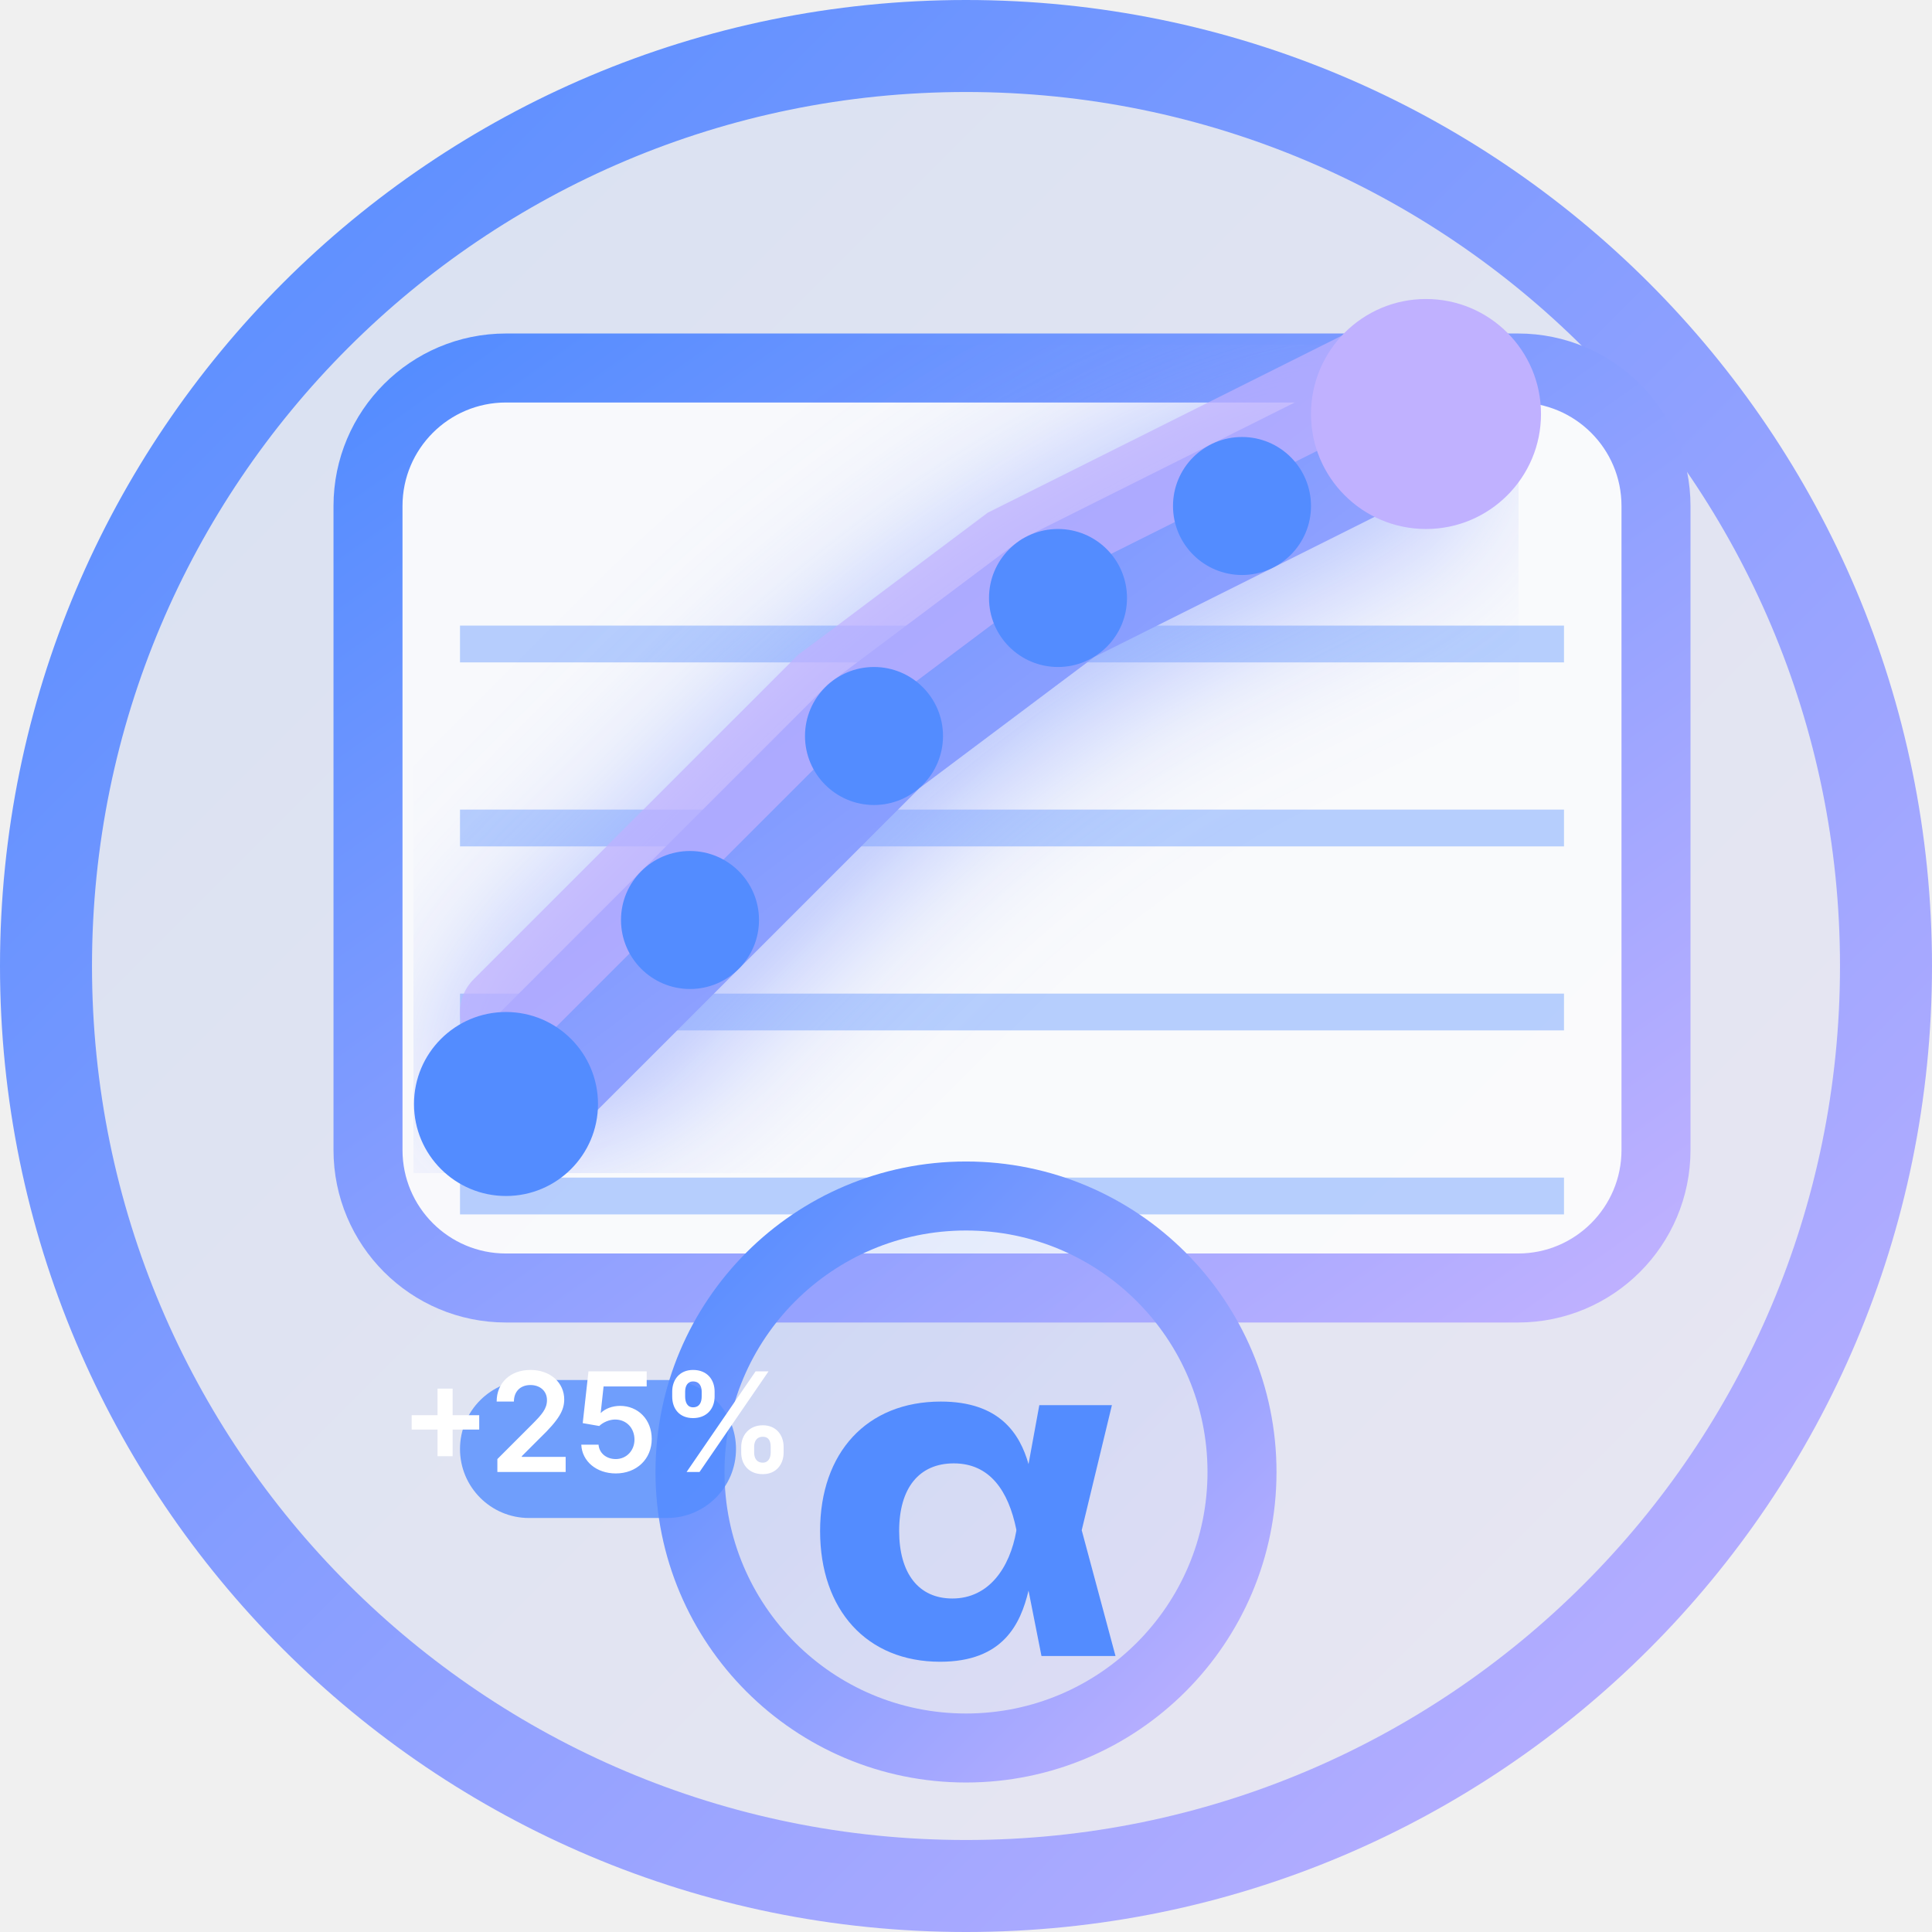
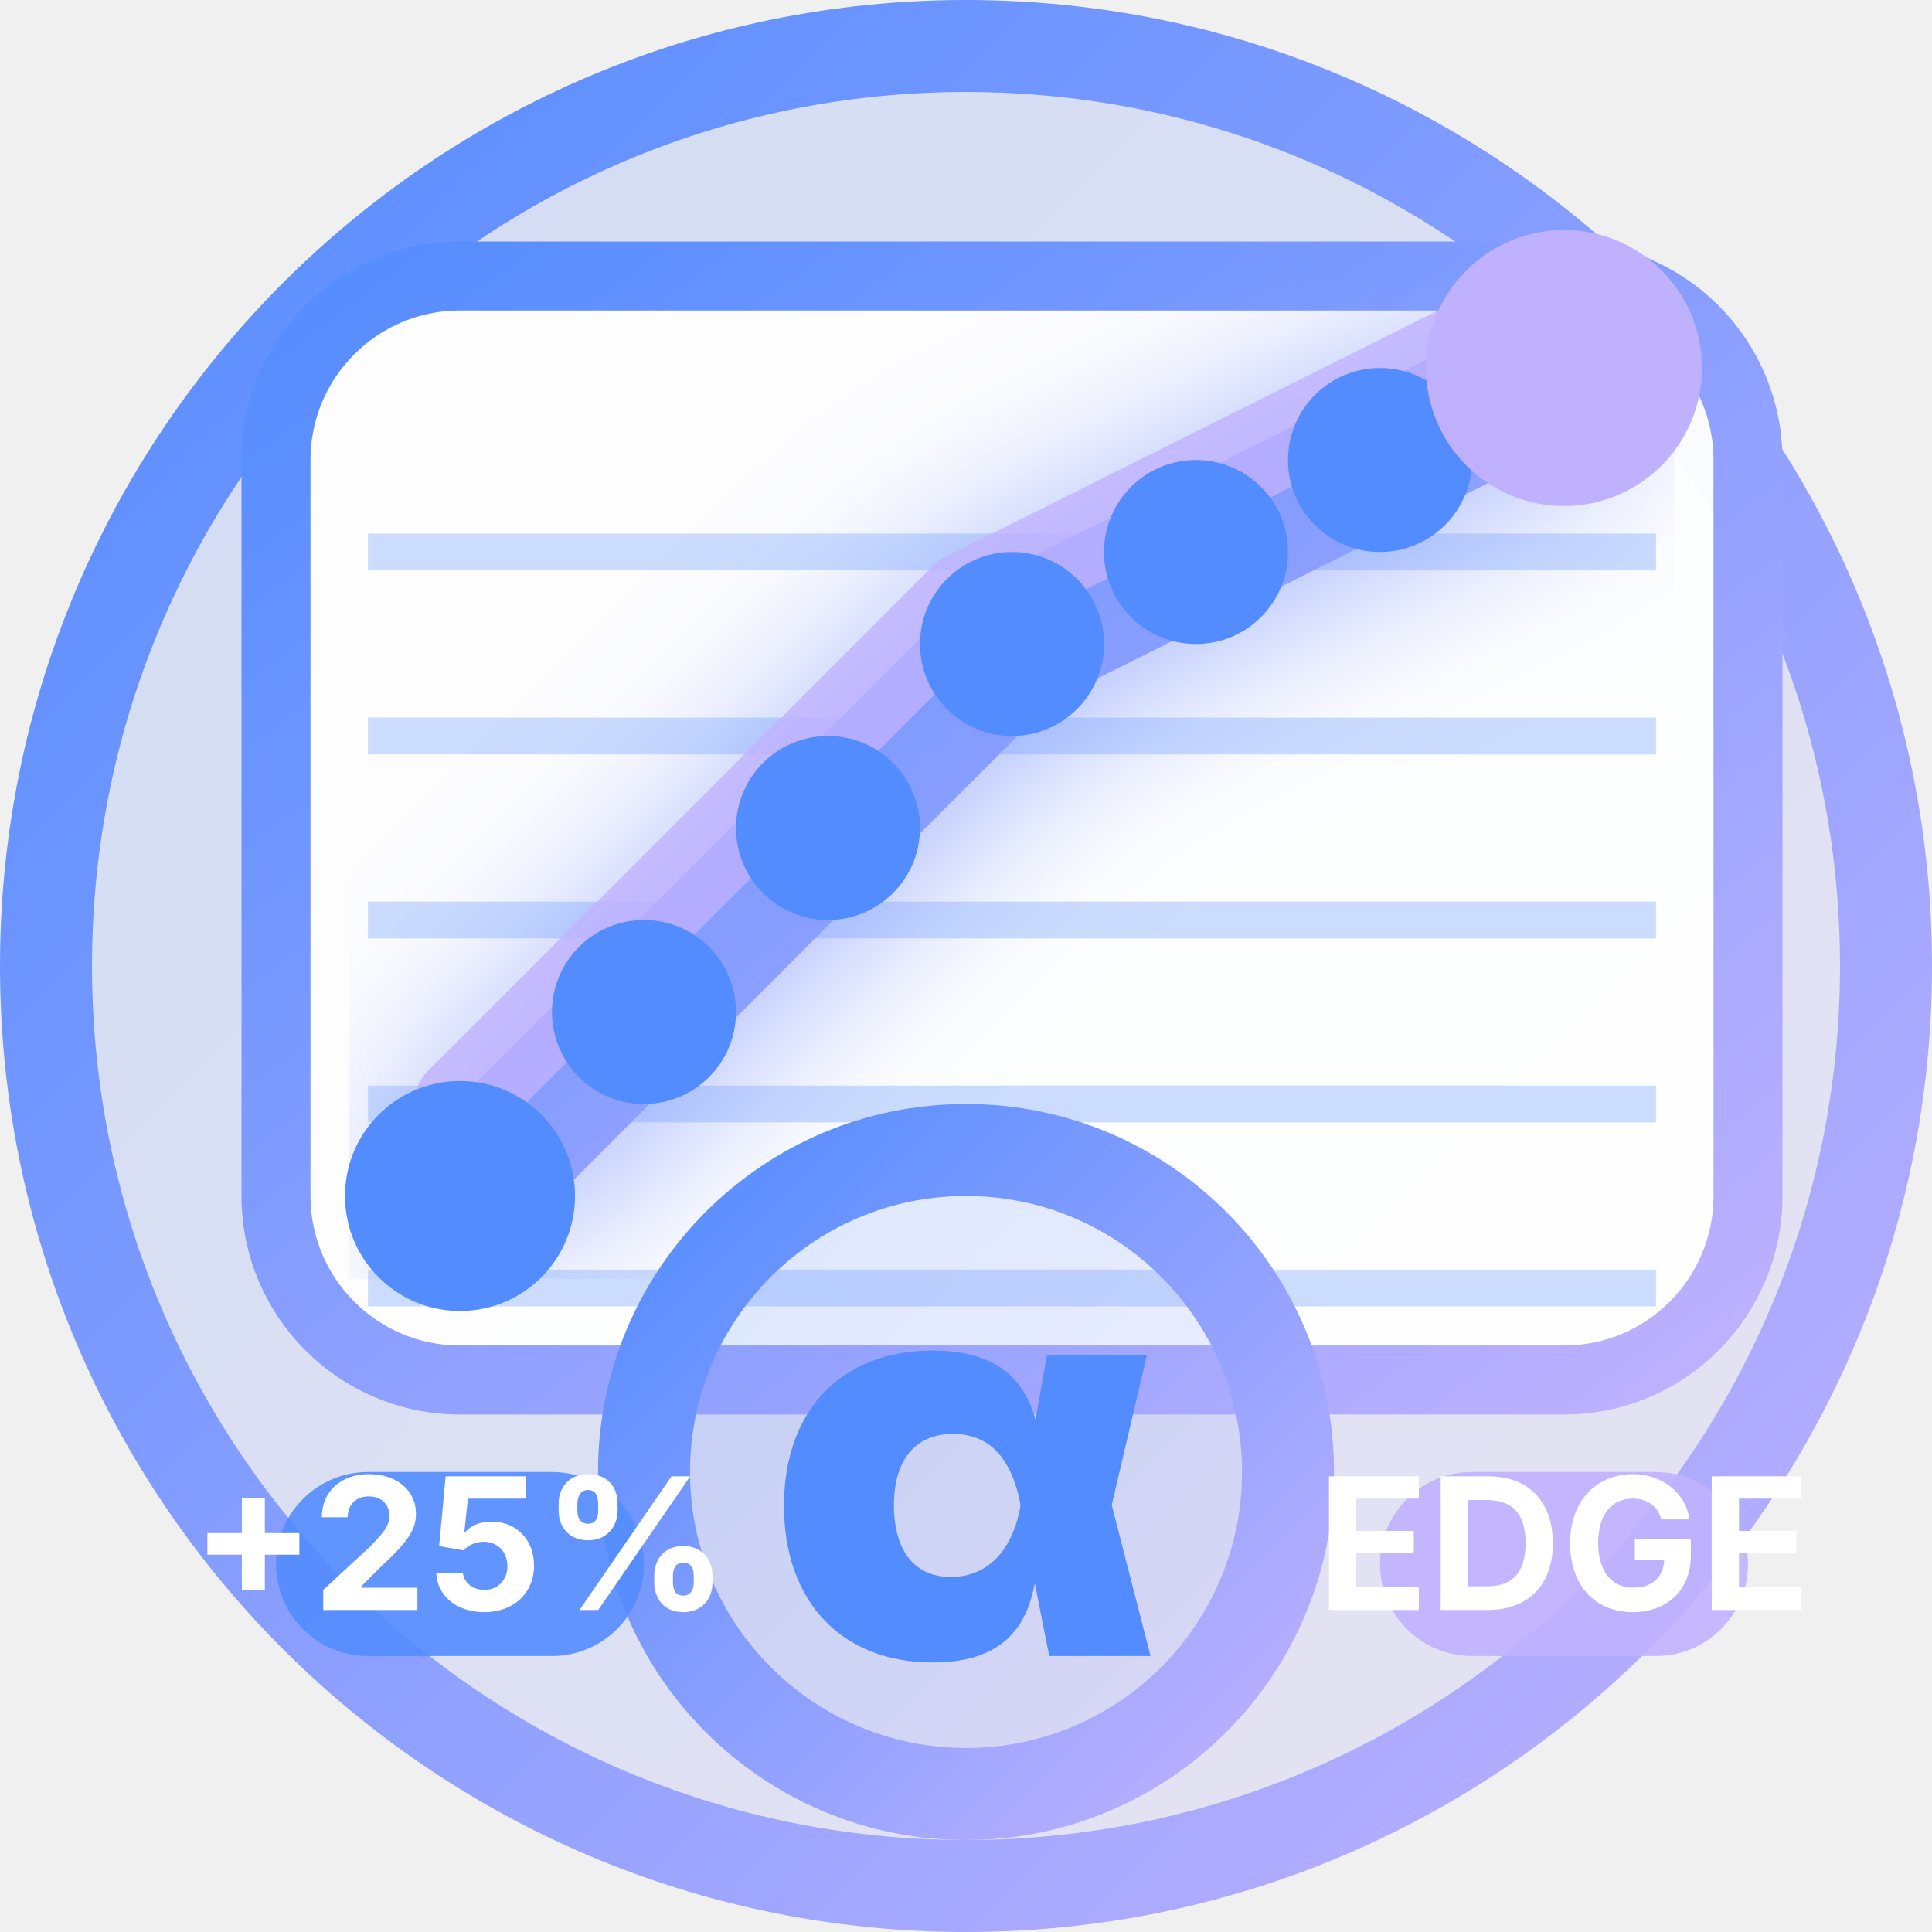
<svg xmlns="http://www.w3.org/2000/svg" width="42" height="42" viewBox="0 0 42 42" fill="none">
  <defs>
    <linearGradient id="alphaGradient" x1="0%" y1="0%" x2="100%" y2="100%">
-       <stop offset="0%" style="stop-color:#538CFF;stop-opacity:0.15" />
-       <stop offset="100%" style="stop-color:#C0B1FF;stop-opacity:0.15" />
+       <stop offset="0%" style="stop-color:#538CFF;stop-opacity:0.2" />
+       <stop offset="100%" style="stop-color:#C0B1FF;stop-opacity:0.2" />
    </linearGradient>
    <linearGradient id="alphaStroke" x1="0%" y1="0%" x2="100%" y2="100%">
      <stop offset="0%" style="stop-color:#538CFF" />
      <stop offset="100%" style="stop-color:#C0B1FF" />
    </linearGradient>
-     <filter id="glow">
+     <filter id="alphaGlow">
      <feGaussianBlur stdDeviation="2" result="coloredBlur" />
      <feMerge>
        <feMergeNode in="coloredBlur" />
        <feMergeNode in="SourceGraphic" />
      </feMerge>
    </filter>
  </defs>
  <circle cx="21" cy="21" r="20" fill="url(#alphaGradient)" stroke="url(#alphaStroke)" stroke-width="2" />
-   <g transform="translate(6, 6)">
-     <rect x="2" y="2" width="28" height="20" rx="3" fill="rgba(255,255,255,0.8)" stroke="url(#alphaStroke)" stroke-width="1.5" />
-     <path d="M4 8 L28 8" stroke="#538CFF" stroke-width="0.8" opacity="0.4" />
-     <path d="M4 12 L28 12" stroke="#538CFF" stroke-width="0.8" opacity="0.4" />
-     <path d="M4 16 L28 16" stroke="#538CFF" stroke-width="0.8" opacity="0.4" />
-     <path d="M4 20 L28 20" stroke="#538CFF" stroke-width="0.8" opacity="0.4" />
-     <path d="M5 18 L9 14 L13 10 L17 7 L21 5 L25 3" stroke="url(#alphaStroke)" stroke-width="3" fill="none" stroke-linecap="round" filter="url(#glow)" />
-     <path d="M5 16 L8 13 L12 9 L16 6 L20 4 L24 2" stroke="#C0B1FF" stroke-width="2" fill="none" stroke-linecap="round" opacity="0.7" />
-     <circle cx="5" cy="18" r="2" fill="#538CFF" />
-     <circle cx="9" cy="14" r="1.5" fill="#538CFF" />
-     <circle cx="13" cy="10" r="1.5" fill="#538CFF" />
-     <circle cx="17" cy="7" r="1.5" fill="#538CFF" />
-     <circle cx="21" cy="5" r="1.5" fill="#538CFF" />
-     <circle cx="25" cy="3" r="2.5" fill="#C0B1FF" />
-     <circle cx="15" cy="26" r="6" fill="url(#alphaGradient)" stroke="url(#alphaStroke)" stroke-width="1.5" />
-     <text x="15" y="30" font-family="Inter, sans-serif" font-size="10" font-weight="800" fill="#538CFF" text-anchor="middle">α</text>
-     <rect x="4" y="24" width="6" height="3" rx="1.5" fill="#538CFF" opacity="0.8" />
-     <text x="7" y="26" font-family="Inter, sans-serif" font-size="3" font-weight="600" fill="white" text-anchor="middle">+25%</text>
+   <g transform="translate(4, 4)">
+     <rect x="2" y="2" width="32" height="24" rx="4" fill="rgba(255,255,255,0.95)" stroke="url(#alphaStroke)" stroke-width="1.5" />
+     <path d="M4 8 L32 8" stroke="#538CFF" stroke-width="0.8" opacity="0.3" />
+     <path d="M4 12 L32 12" stroke="#538CFF" stroke-width="0.8" opacity="0.3" />
+     <path d="M4 16 L32 16" stroke="#538CFF" stroke-width="0.8" opacity="0.3" />
+     <path d="M4 20 L32 20" stroke="#538CFF" stroke-width="0.8" opacity="0.3" />
+     <path d="M4 24 L32 24" stroke="#538CFF" stroke-width="0.8" opacity="0.3" />
+     <path d="M6 22 L10 18 L14 14 L18 10 L22 8 L26 6 L30 4" stroke="url(#alphaStroke)" stroke-width="3" fill="none" stroke-linecap="round" filter="url(#alphaGlow)" />
+     <path d="M6 20 L9 17 L13 13 L17 9 L21 7 L25 5 L29 3" stroke="#C0B1FF" stroke-width="2" fill="none" stroke-linecap="round" opacity="0.8" />
+     <circle cx="6" cy="22" r="2.5" fill="#538CFF" />
+     <circle cx="10" cy="18" r="2" fill="#538CFF" />
+     <circle cx="14" cy="14" r="2" fill="#538CFF" />
+     <circle cx="18" cy="10" r="2" fill="#538CFF" />
+     <circle cx="22" cy="8" r="2" fill="#538CFF" />
+     <circle cx="26" cy="6" r="2" fill="#538CFF" />
+     <circle cx="30" cy="4" r="3" fill="#C0B1FF" />
+     <circle cx="17" cy="28" r="7" fill="url(#alphaGradient)" stroke="url(#alphaStroke)" stroke-width="2" />
+     <text x="17" y="32" font-family="Inter, sans-serif" font-size="12" font-weight="900" fill="#538CFF" text-anchor="middle">α</text>
+     <rect x="2" y="28" width="8" height="4" rx="2" fill="#538CFF" opacity="0.9" />
+     <text x="6" y="31" font-family="Inter, sans-serif" font-size="4" font-weight="700" fill="white" text-anchor="middle">+25%</text>
+     <rect x="26" y="28" width="8" height="4" rx="2" fill="#C0B1FF" opacity="0.9" />
+     <text x="30" y="31" font-family="Inter, sans-serif" font-size="4" font-weight="700" fill="white" text-anchor="middle">EDGE</text>
  </g>
</svg>
